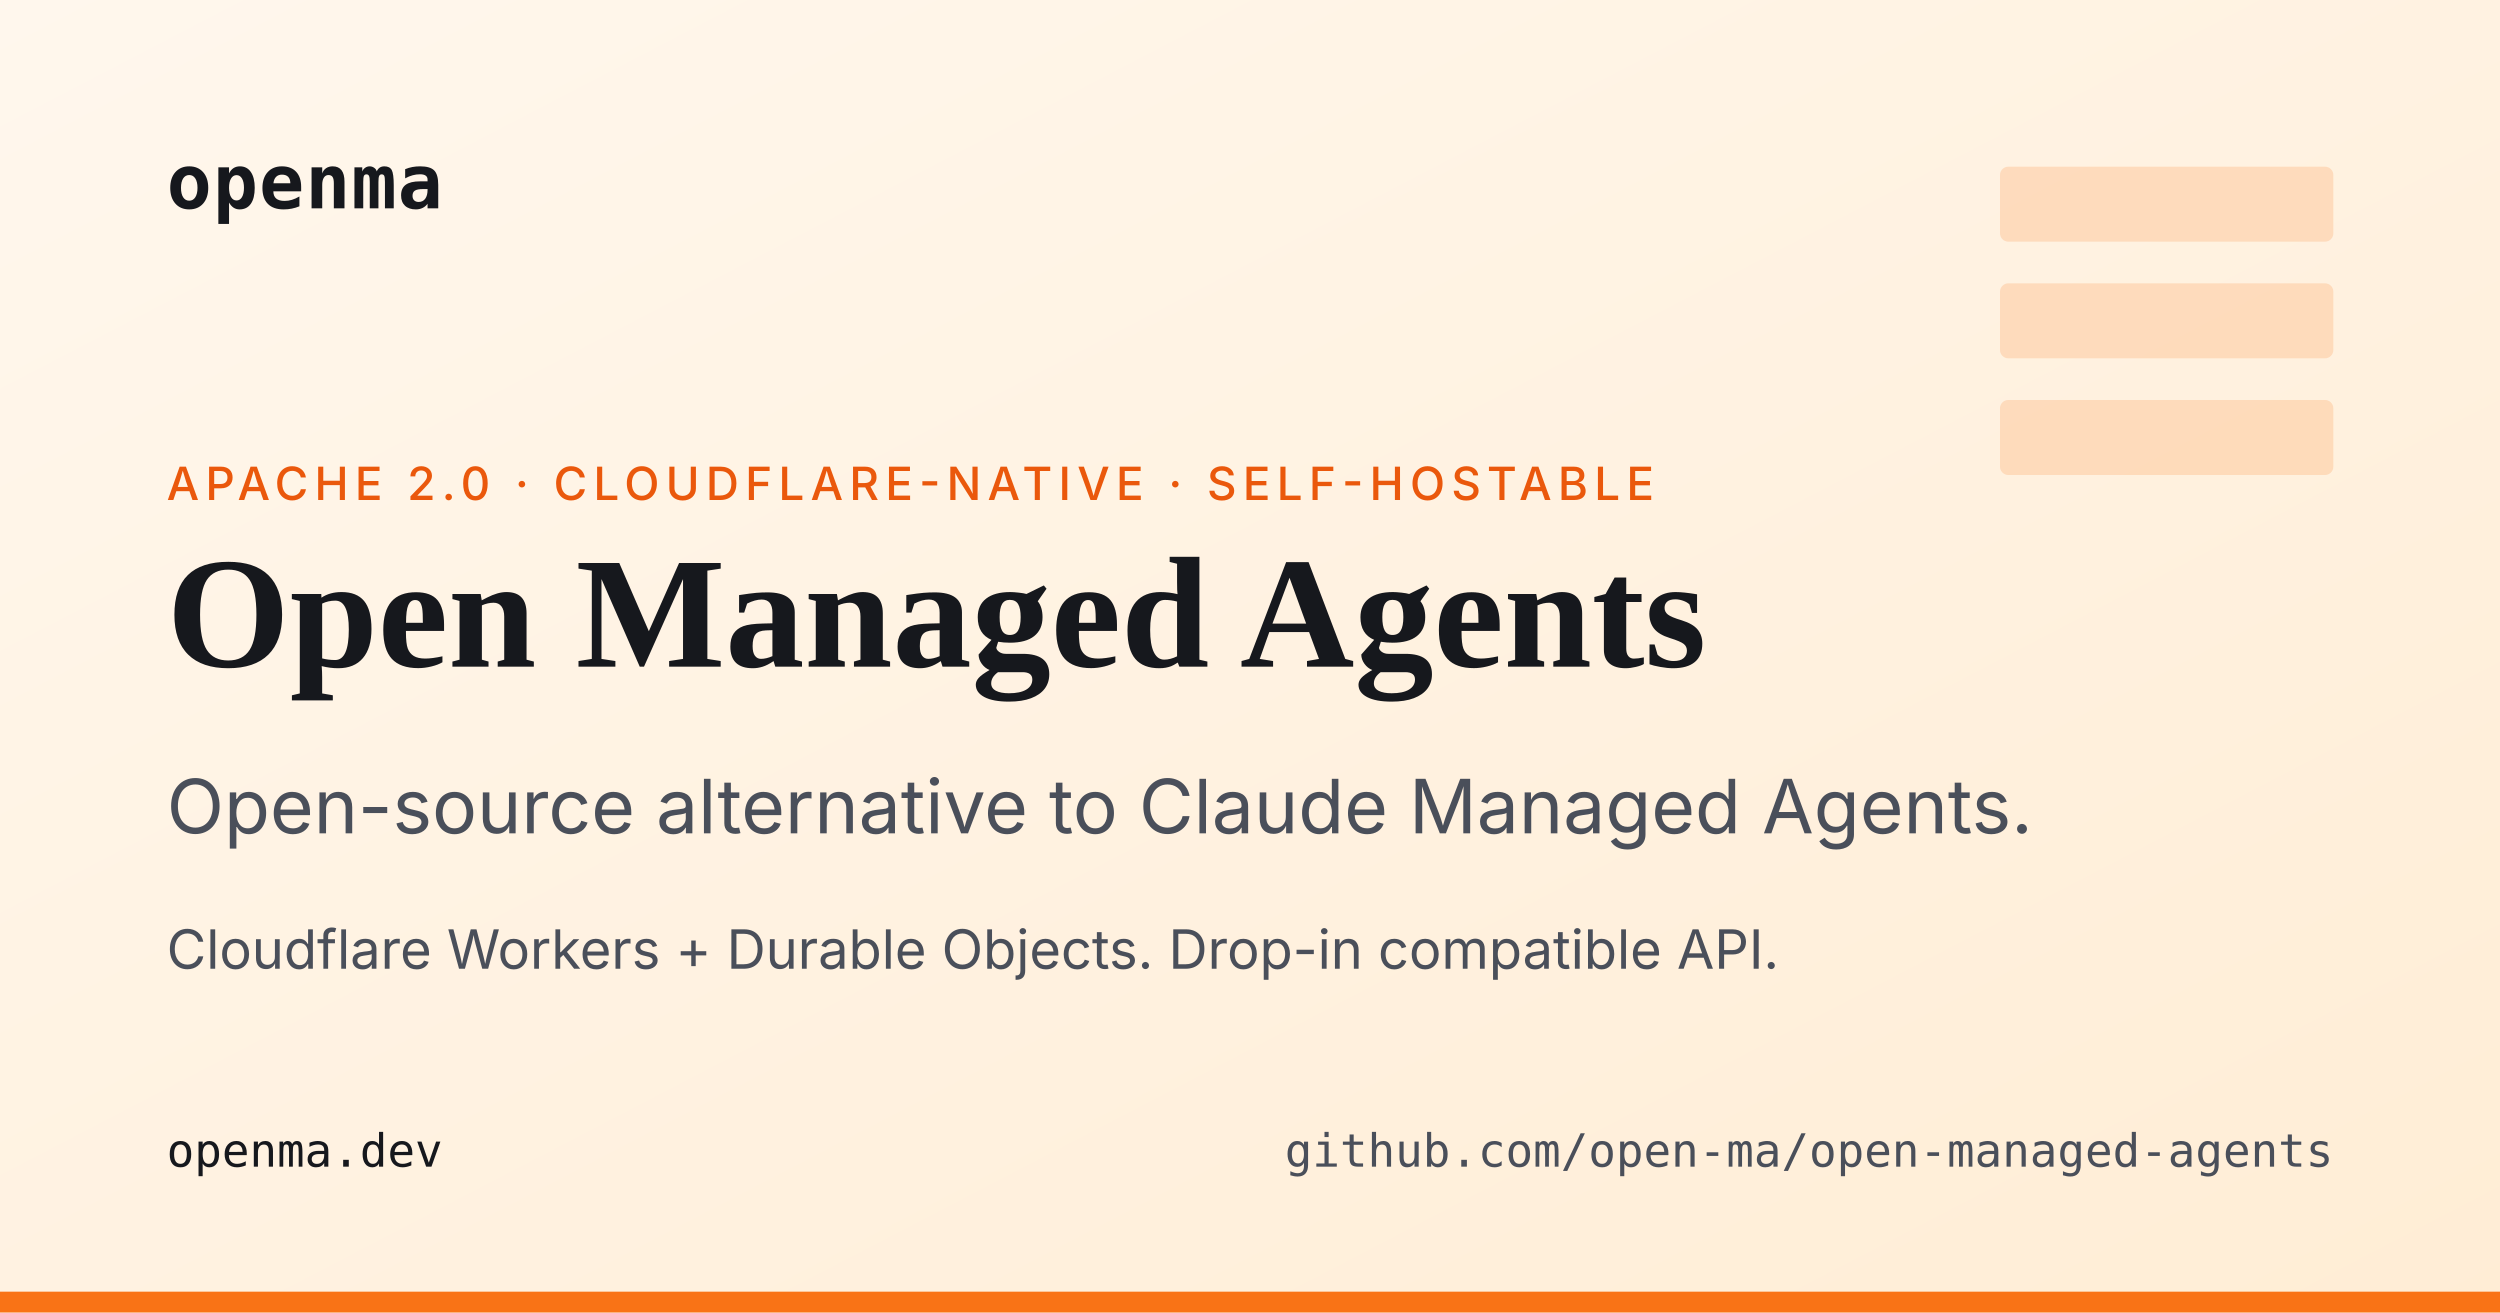
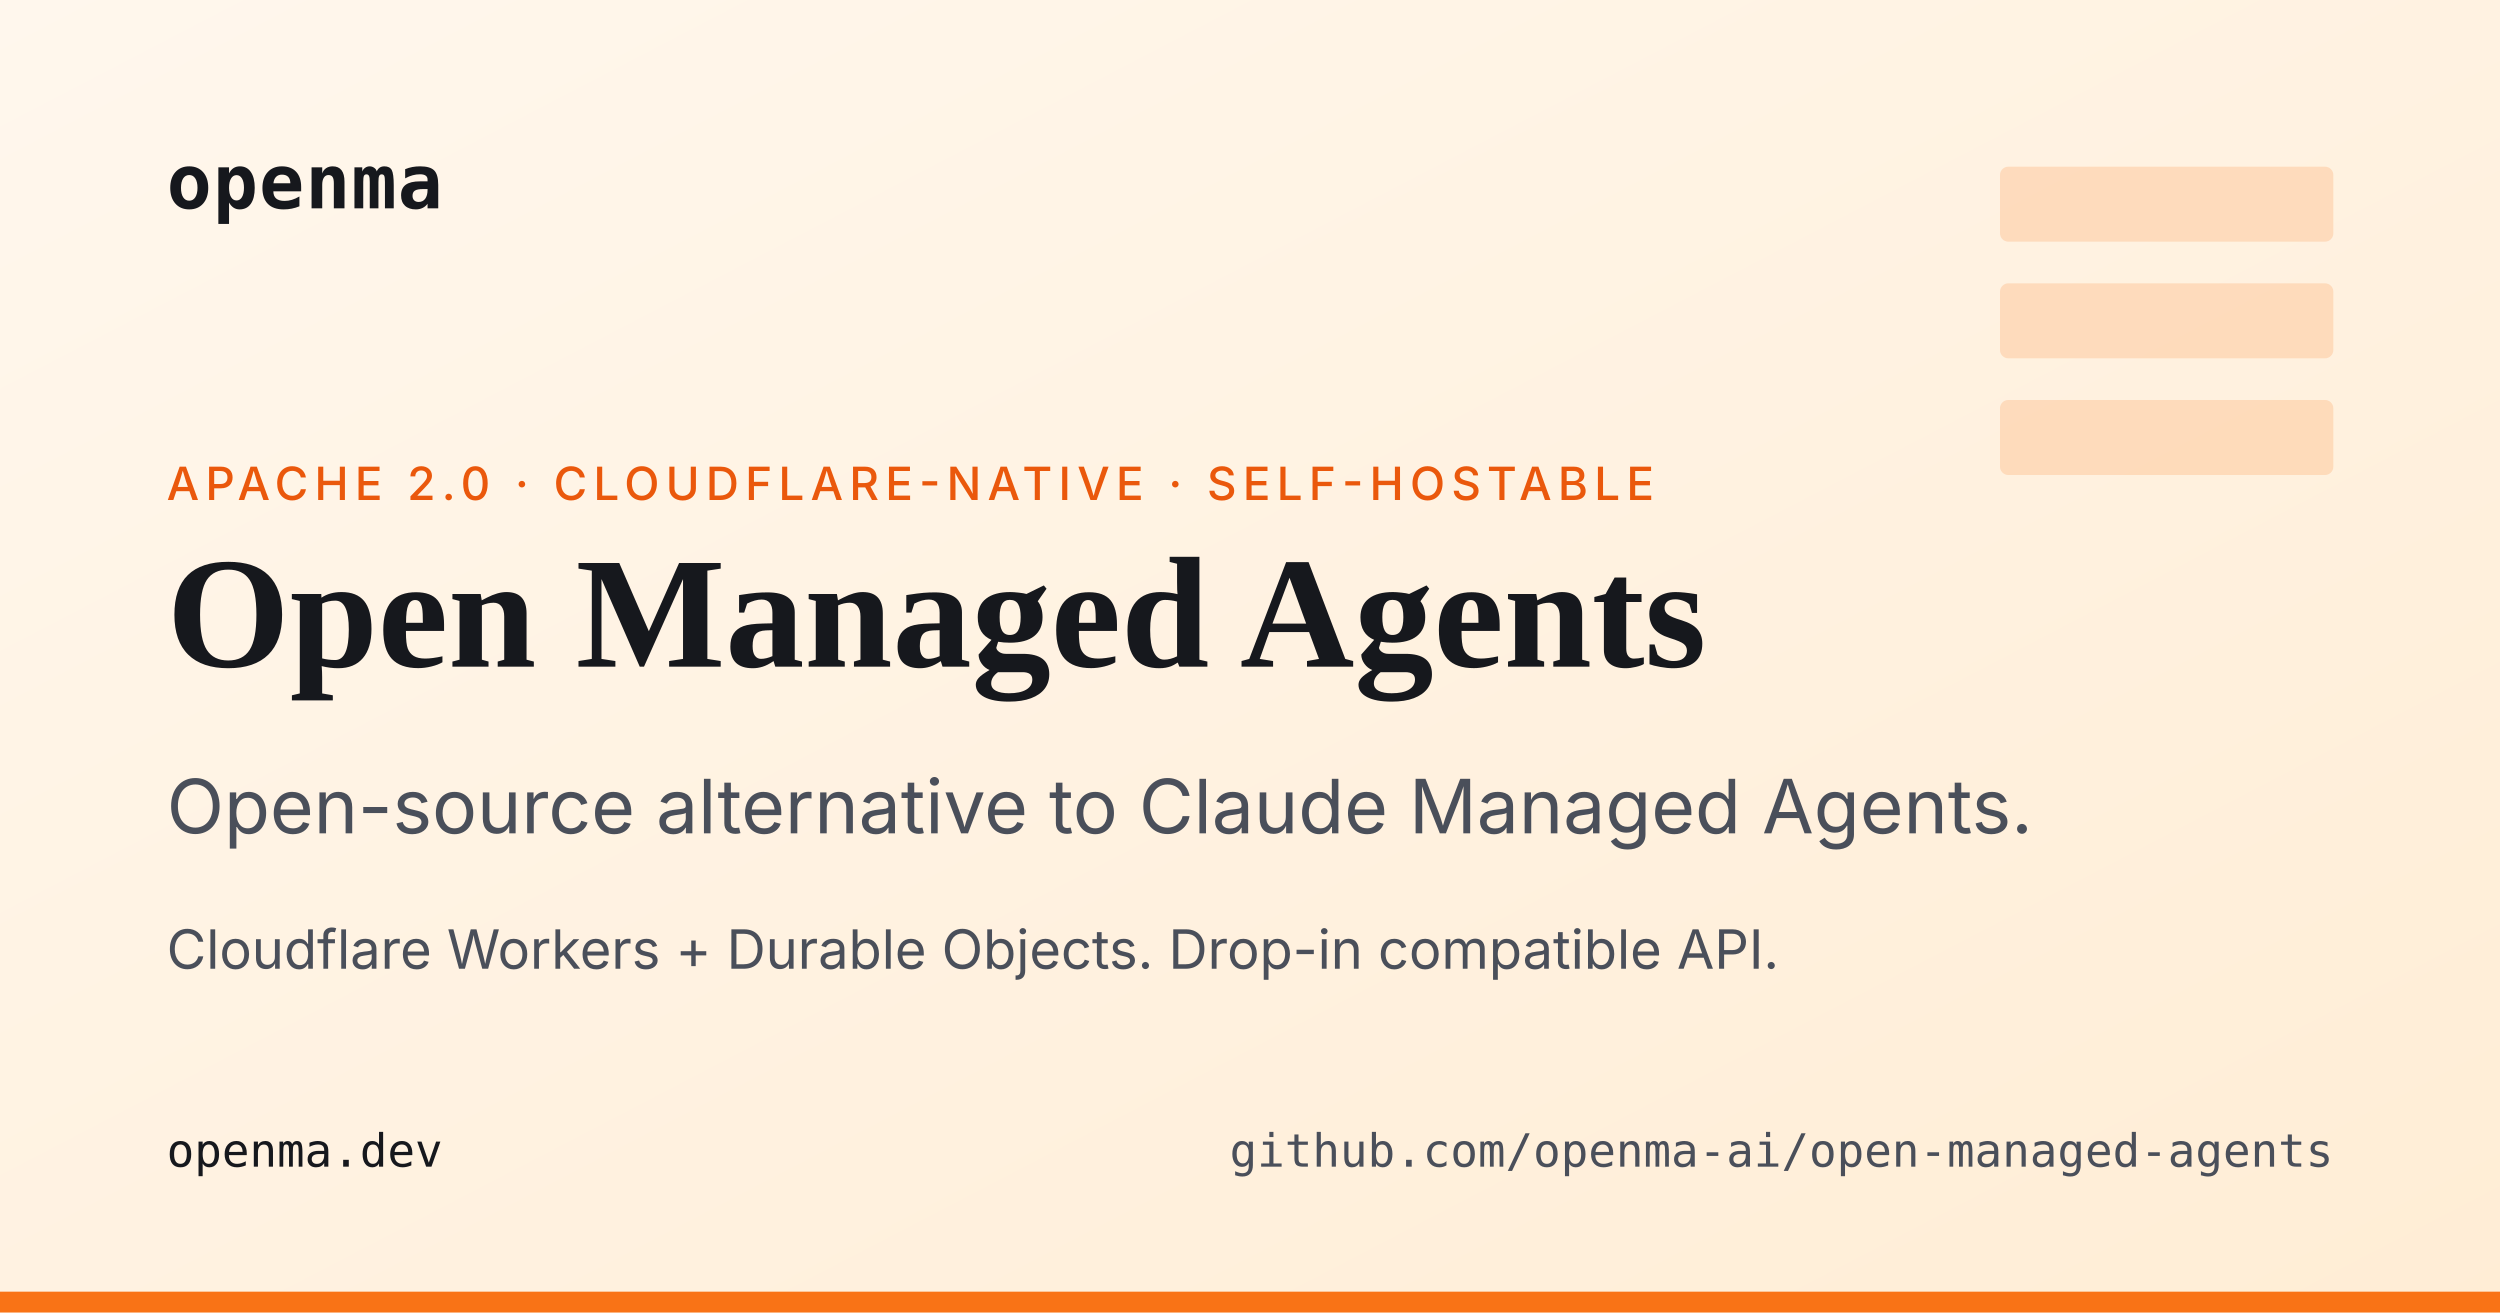
<svg xmlns="http://www.w3.org/2000/svg" width="1200" height="630" viewBox="0 0 1200 630">
  <rect width="1200" height="630" fill="#ffffff" />
  <rect width="1200" height="630" fill="url(#bg-grad)" />
  <defs>
    <linearGradient id="bg-grad" x1="0" y1="0" x2="1" y2="1">
      <stop offset="0%" stop-color="#fff7ed" />
      <stop offset="100%" stop-color="#ffedd5" />
    </linearGradient>
  </defs>
  <g opacity="0.18" transform="translate(960, 80)">
    <rect x="0" y="0" width="160" height="36" fill="#f97316" rx="4" />
    <rect x="0" y="56" width="160" height="36" fill="#f97316" rx="4" />
    <rect x="0" y="112" width="160" height="36" fill="#f97316" rx="4" />
  </g>
  <g transform="translate(80, 100)">
    <text x="0" y="0" font-family="'JetBrains Mono','Menlo','Monaco',monospace" font-weight="700" font-size="36" fill="#16181d" letter-spacing="0.5">openma</text>
  </g>
  <text x="80" y="240" font-family="'DM Sans',-apple-system,'Segoe UI','Helvetica Neue',sans-serif" font-weight="500" font-size="22" letter-spacing="3" fill="#ea580c">APACHE 2.0  ·  CLOUDFLARE-NATIVE  ·  SELF-HOSTABLE</text>
  <text x="80" y="320" font-family="'Source Serif 4',Georgia,'Times New Roman',serif" font-weight="700" font-size="76" fill="#16181d">Open Managed Agents</text>
  <text x="80" y="400" font-family="'DM Sans',-apple-system,'Segoe UI','Helvetica Neue',sans-serif" font-weight="400" font-size="36" fill="#4a4f5a">Open-source alternative to Claude Managed Agents.</text>
  <text x="80" y="465" font-family="'DM Sans',-apple-system,'Segoe UI','Helvetica Neue',sans-serif" font-weight="400" font-size="26" fill="#4a4f5a">Cloudflare Workers + Durable Objects.  Drop-in compatible API.</text>
  <g transform="translate(80, 560)">
    <text x="0" y="0" font-family="'JetBrains Mono','Menlo','Monaco',monospace" font-weight="500" font-size="22" fill="#16181d">openma.dev</text>
  </g>
  <g transform="translate(1120, 560)" text-anchor="end">
-     <text x="0" y="0" font-family="'JetBrains Mono','Menlo','Monaco',monospace" font-weight="500" font-size="22" fill="#4a4f5a">github.com/open-ma/open-managed-agents</text>
+     <text x="0" y="0" font-family="'JetBrains Mono','Menlo','Monaco',monospace" font-weight="500" font-size="22" fill="#4a4f5a">github.com/openma-ai/open-managed-agents</text>
  </g>
  <rect x="0" y="620" width="1200" height="10" fill="#f97316" />
</svg>
